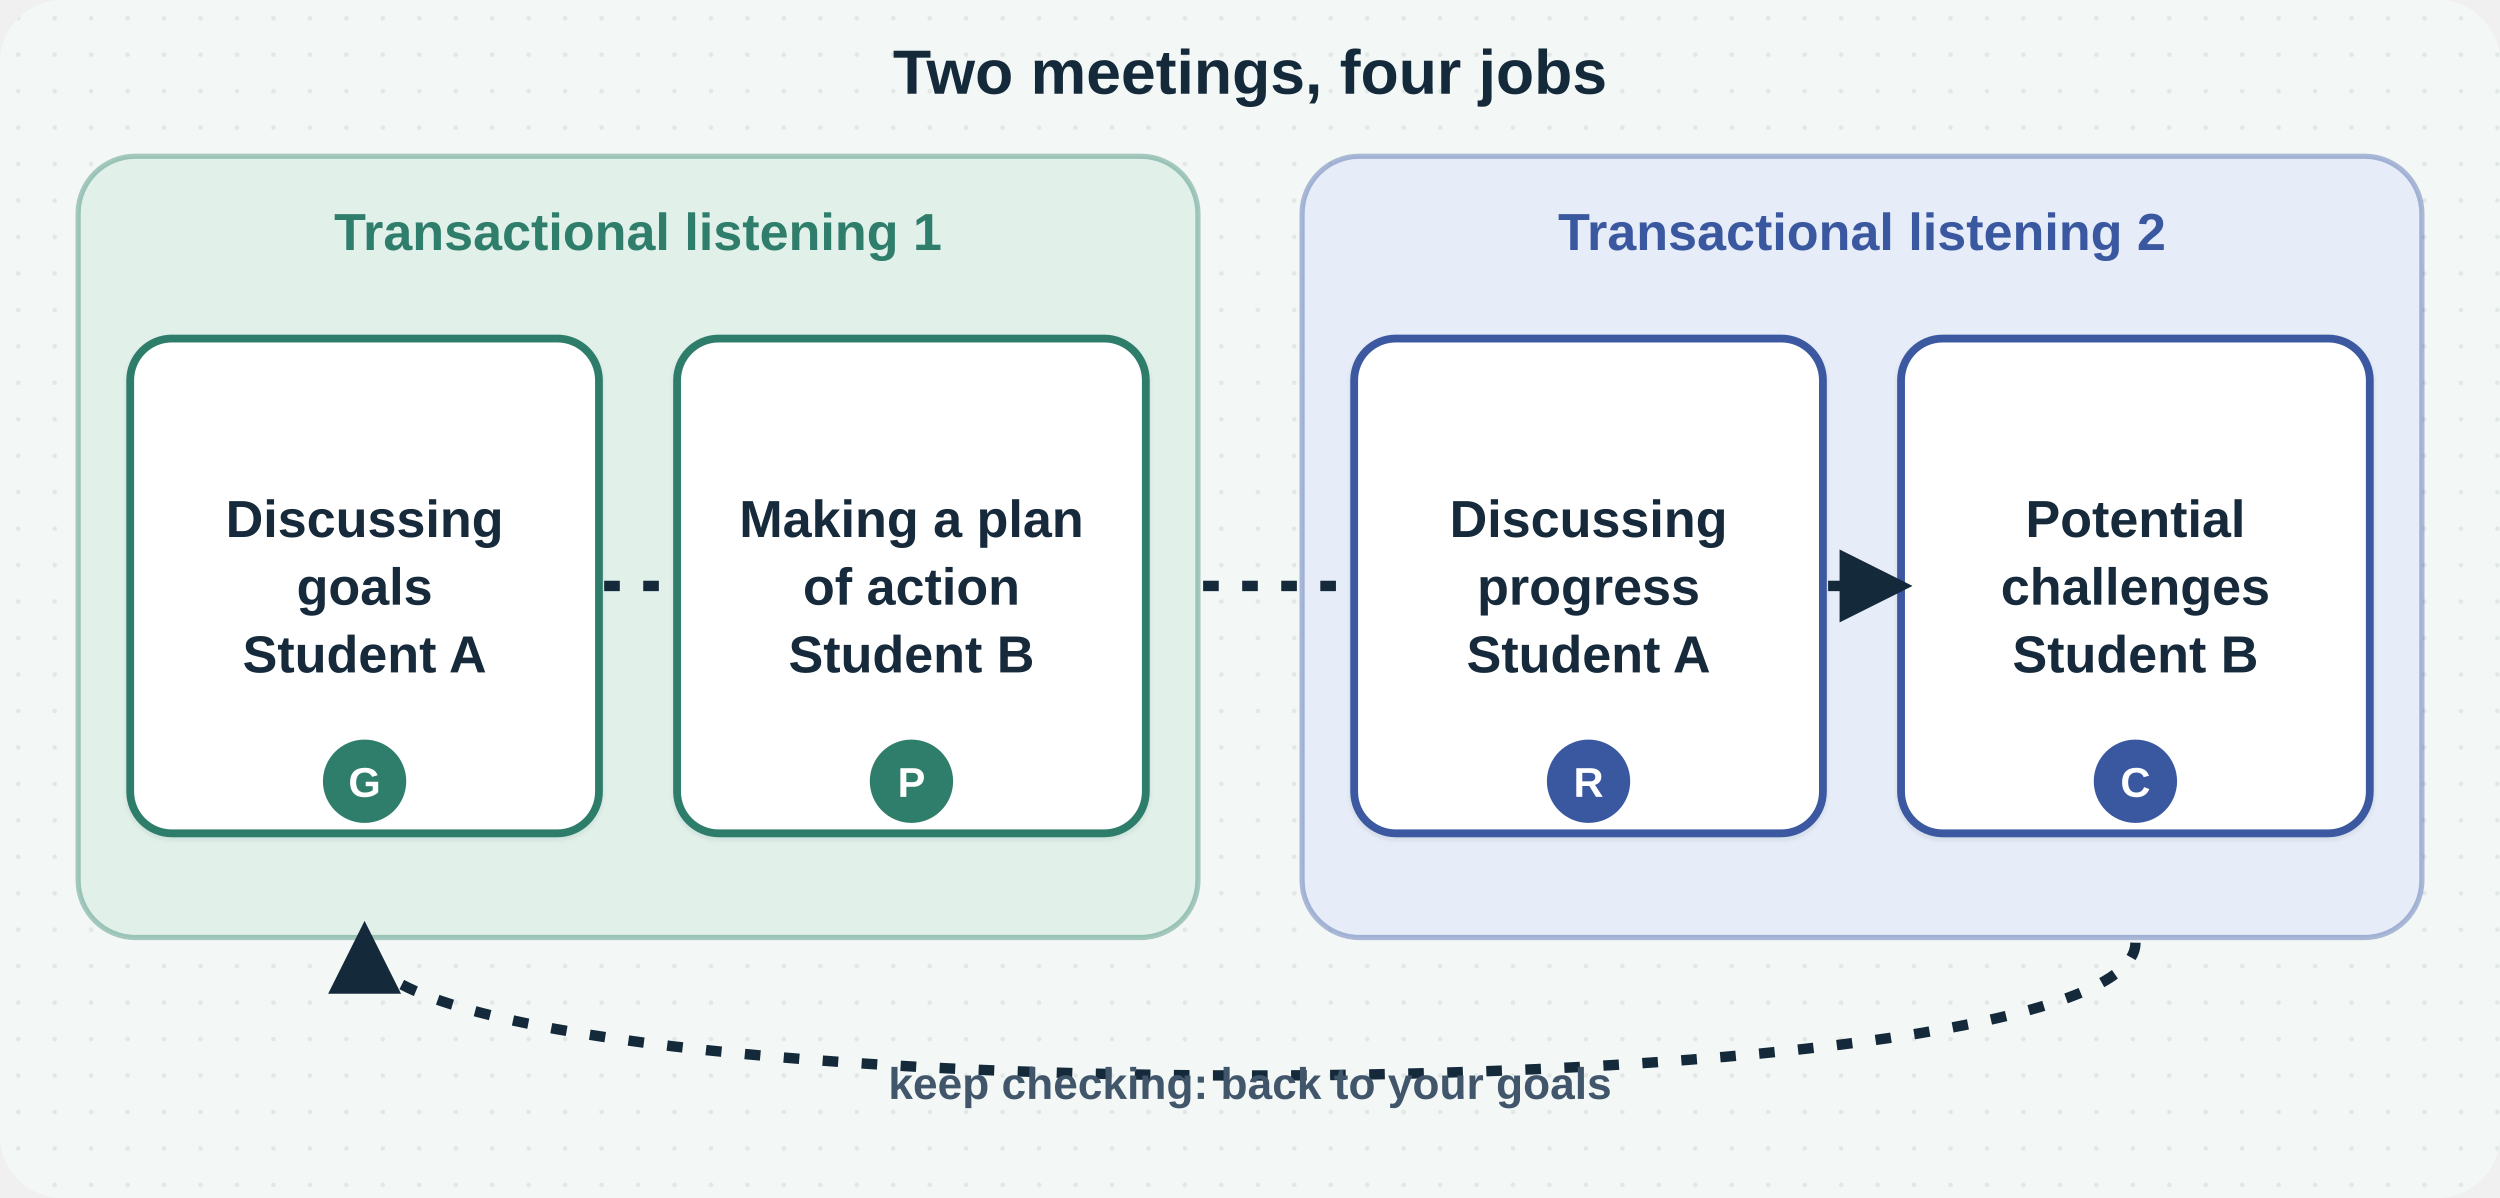
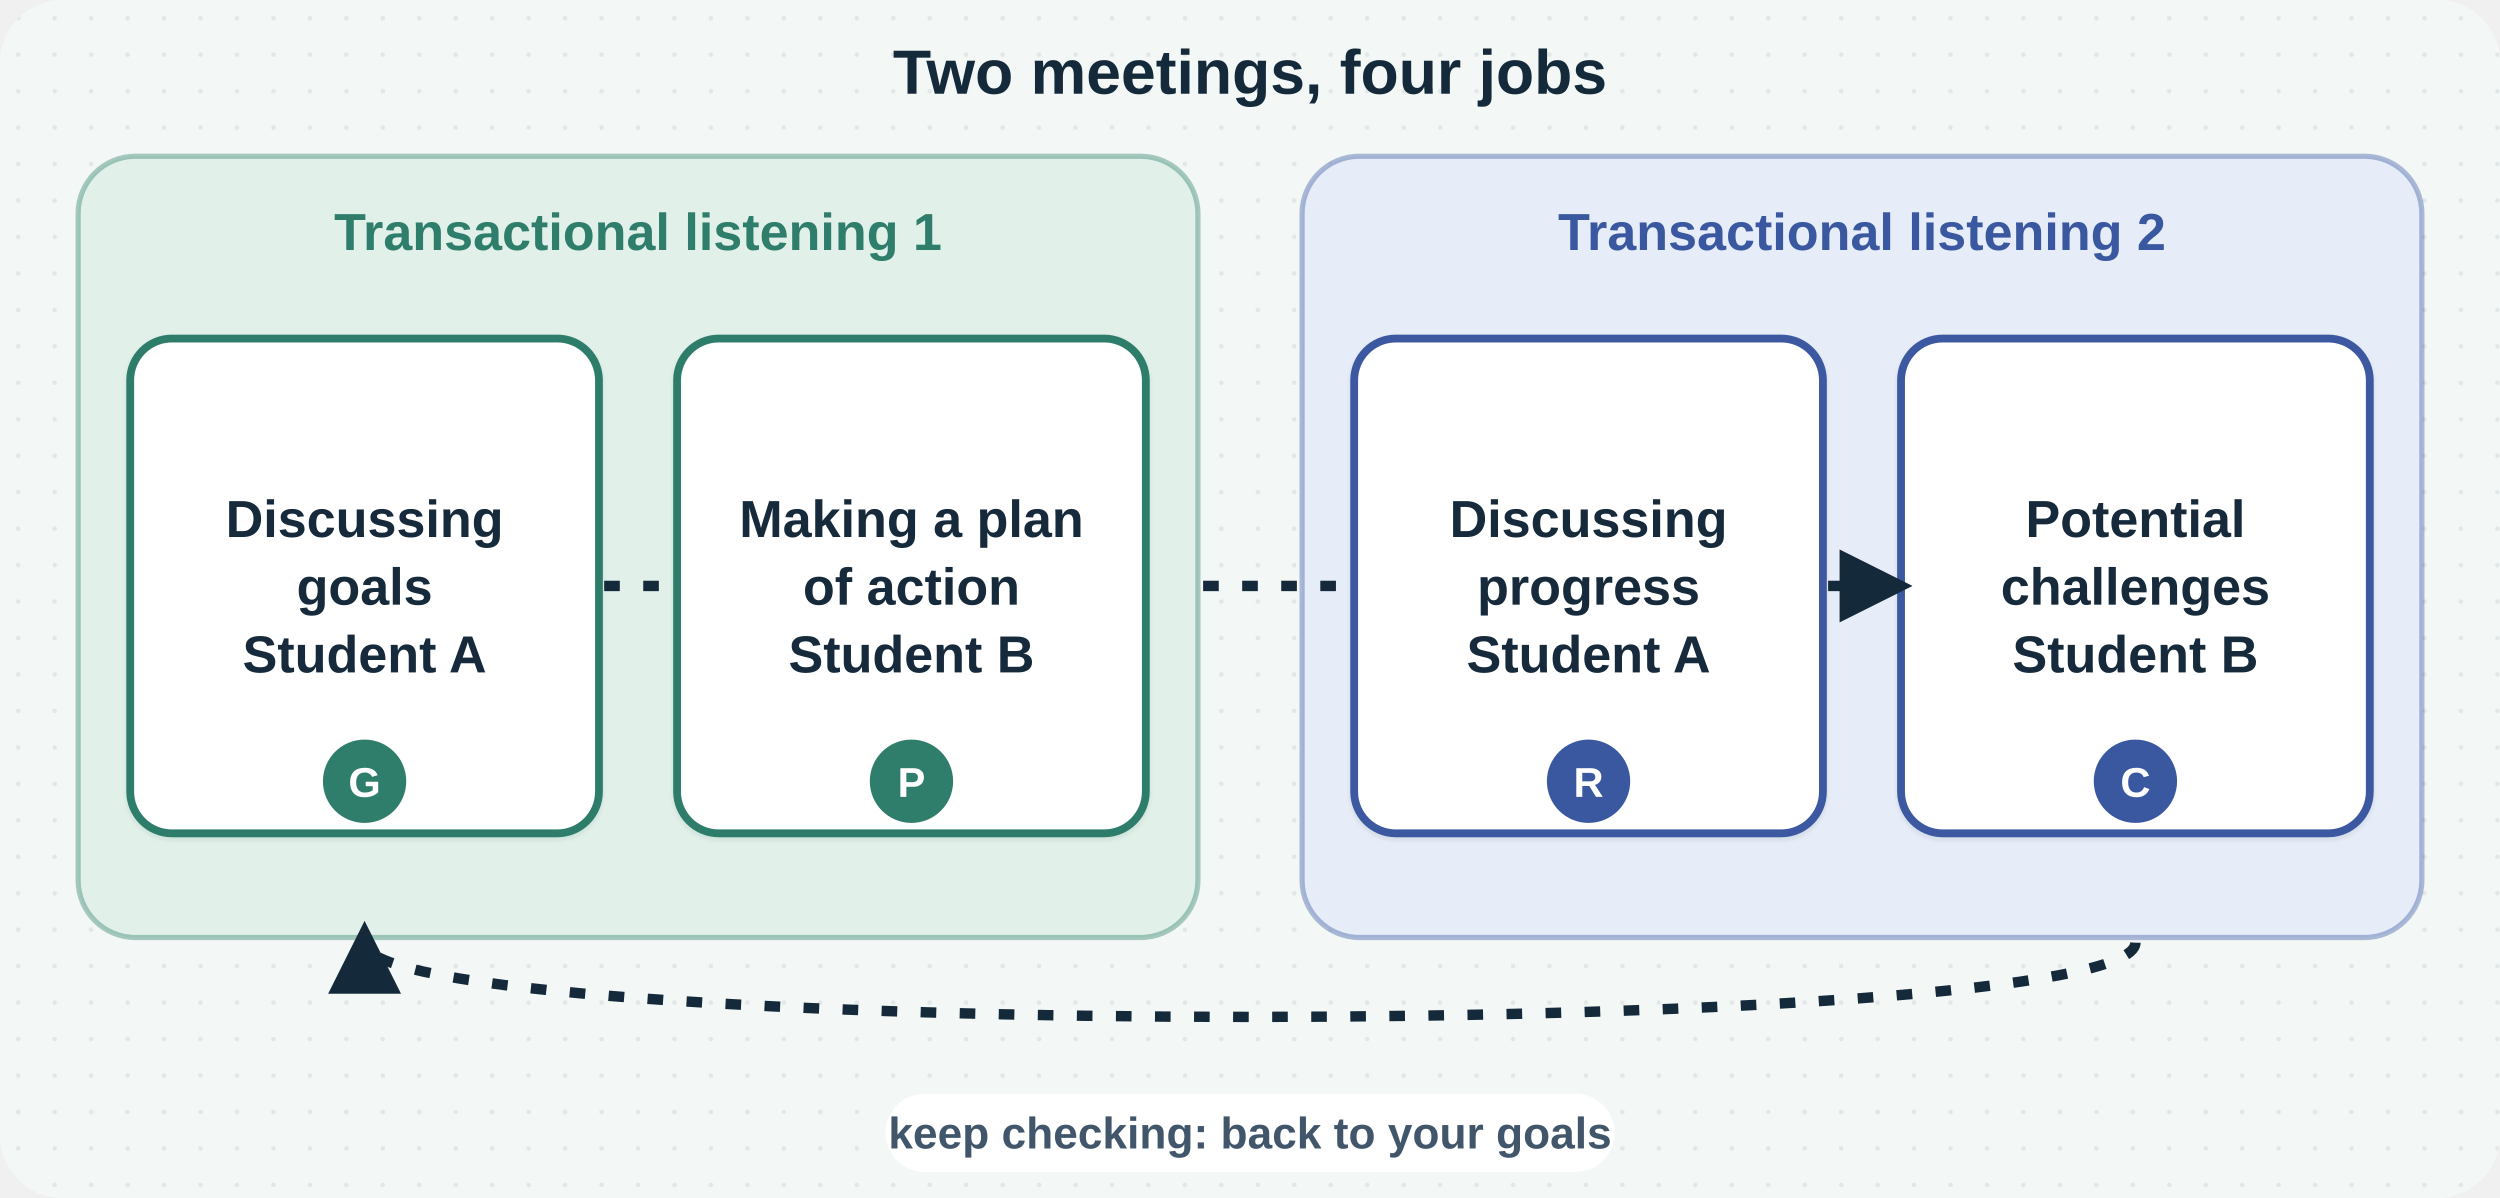
<svg xmlns="http://www.w3.org/2000/svg" viewBox="0 0 960 460" fill="none" role="img" aria-label="A project cycle. Transactional listening 1: Discussing goals (Student A), then Making a plan of action (Student B). Transactional listening 2: Discussing progress (Student A), then Potential challenges (Student B). An arrow goes back to goals.">
  <style>
.dm5-fl{animation:dm5-fl 6s ease-in-out infinite}.dm5-f2{animation-delay:-2s}.dm5-f3{animation-delay:-4s}
@keyframes dm5-fl{50%{translate:0 -6px}}
.dm5-tw{animation:dm5-tw 3.2s ease-in-out infinite;transform-box:fill-box;transform-origin:center}.dm5-t2{animation-delay:-1.1s}.dm5-t3{animation-delay:-2.2s}
@keyframes dm5-tw{0%,100%{opacity:.35;scale:.6}50%{opacity:1;scale:1}}
.dm5-bl{animation:dm5-bl 4.6s infinite;transform-box:fill-box;transform-origin:center}.dm5-b2{animation-delay:-1.6s}.dm5-b3{animation-delay:-3.1s}
@keyframes dm5-bl{0%,93%,100%{scale:1 1}96%{scale:1 .1}}
.dm5-pu{animation:dm5-pu 2.8s ease-in-out infinite;transform-box:fill-box;transform-origin:center}
@keyframes dm5-pu{0%,100%{scale:1}50%{scale:1.08}}
.dm5-dr{stroke-dasharray:6 9;animation:dm5-dr 1.6s linear infinite}
@keyframes dm5-dr{to{stroke-dashoffset:-30}}
.dm5-sp{animation:dm5-sp 30s linear infinite;transform-box:fill-box;transform-origin:center}
@keyframes dm5-sp{to{rotate:360deg}}
.dm5-sw{animation:dm5-sw 5s ease-in-out infinite;transform-box:fill-box;transform-origin:50% 100%}
@keyframes dm5-sw{50%{rotate:3deg}}
.dm5-wv{animation:dm5-wv 3s ease-out infinite;transform-box:fill-box;transform-origin:center}.dm5-w2{animation-delay:-1s}
@keyframes dm5-wv{0%{opacity:0;scale:.7}30%{opacity:.9}100%{opacity:0;scale:1.3}}
.dm5-ty{animation:dm5-ty 1.4s steps(1) infinite}.dm5-y2{animation-delay:-.45s}.dm5-y3{animation-delay:-.9s}
@keyframes dm5-ty{0%,100%{opacity:1}50%{opacity:.2}}
.dm5-sl{animation:dm5-sl 9s ease-in-out infinite}
@keyframes dm5-sl{50%{translate:14px 0}}

@media (prefers-reduced-motion: reduce){*{animation:none!important}}
</style>
  <defs>
    <linearGradient id="dm5-bg" x1="0" y1="0" x2="1" y2="1">
      <stop offset="0" stop-color="#f3f8f6" />
      <stop offset="1" stop-color="#f3f8f6" />
    </linearGradient>
    <pattern id="dm5-dots" width="14" height="14" patternUnits="userSpaceOnUse">
      <circle cx="7" cy="7" r=".9" fill="#14293a" fill-opacity=".08" />
    </pattern>
    <radialGradient id="dm5-glow" cx=".5" cy=".5" r=".5">
      <stop offset="0" stop-color="#fff" stop-opacity=".85" />
      <stop offset="1" stop-color="#fff" stop-opacity="0" />
    </radialGradient>
    <linearGradient id="dm5-paper" x1="0" y1="0" x2="0" y2="1">
      <stop offset="0" stop-color="#fff" />
      <stop offset="1" stop-color="#f6f1e6" />
    </linearGradient>
    <linearGradient id="dm5-gold" x1="0" y1="0" x2="1" y2="1">
      <stop offset="0" stop-color="#f7d27a" />
      <stop offset=".55" stop-color="#e3a843" />
      <stop offset="1" stop-color="#c4831f" />
    </linearGradient>
    <linearGradient id="dm5-leaf" x1="0" y1="0" x2="1" y2="1">
      <stop offset="0" stop-color="#6fbf8b" />
      <stop offset="1" stop-color="#2f7d6b" />
    </linearGradient>
    <linearGradient id="dm5-sea" x1="0" y1="0" x2="0" y2="1">
      <stop offset="0" stop-color="#7cc7d6" />
      <stop offset="1" stop-color="#2d7a9a" />
    </linearGradient>
    <linearGradient id="dm5-screen" x1="0" y1="0" x2="0" y2="1">
      <stop offset="0" stop-color="#eef3fb" />
      <stop offset="1" stop-color="#dfe8f6" />
    </linearGradient>
    <filter id="dm5-sh" x="-25%" y="-25%" width="150%" height="170%">
      <feDropShadow dx="0" dy="5" stdDeviation="5" flood-color="#14293a" flood-opacity=".16" />
      <feDropShadow dx="0" dy="1" stdDeviation=".8" flood-color="#14293a" flood-opacity=".1" />
    </filter>
    <filter id="dm5-sh2" x="-30%" y="-30%" width="160%" height="170%">
      <feDropShadow dx="0" dy="2.5" stdDeviation="2.2" flood-color="#14293a" flood-opacity=".18" />
    </filter>
    <filter id="dm5-blur" x="-50%" y="-50%" width="200%" height="200%">
      <feGaussianBlur stdDeviation="10" />
    </filter>
  </defs>
  <rect width="960" height="460" rx="24" fill="#f3f8f6" />
  <rect width="960" height="460" rx="24" fill="url(#dm5-dots)" />
  <defs>
    <marker id="dm5-a" viewBox="0 0 10 10" refX="7" refY="5" markerWidth="7" markerHeight="7" orient="auto-start-reverse">
      <path d="M0 0L10 5L0 10z" fill="#14293a" />
    </marker>
  </defs>
  <rect x="30" y="60" width="430" height="300" rx="22" fill="#e1f1ea" stroke="#2f7d6b" stroke-opacity=".4" stroke-width="2" />
  <rect x="500" y="60" width="430" height="300" rx="22" fill="#e6ecf8" stroke="#3a58a0" stroke-opacity=".4" stroke-width="2" />
  <text x="245" y="96" font-family="Manrope, Arial, sans-serif" font-size="20" font-weight="800" fill="#2f7d6b" text-anchor="middle">Transactional listening 1</text>
  <text x="715" y="96" font-family="Manrope, Arial, sans-serif" font-size="20" font-weight="800" fill="#3a58a0" text-anchor="middle">Transactional listening 2</text>
  <g filter="url(#dm5-sh)">
    <rect x="50" y="130" width="180" height="190" rx="16" fill="#fff" stroke="#2f7d6b" stroke-width="3" />
    <text x="140" y="206.2" font-family="Manrope, Arial, sans-serif" font-size="20" font-weight="800" fill="#14293a" text-anchor="middle">Discussing</text>
    <text x="140" y="232.2" font-family="Manrope, Arial, sans-serif" font-size="20" font-weight="600" fill="#14293a" text-anchor="middle">goals</text>
    <text x="140" y="258.2" font-family="Manrope, Arial, sans-serif" font-size="20" font-weight="600" fill="#14293a" text-anchor="middle">Student A</text>
  </g>
  <g filter="url(#dm5-sh)">
    <rect x="260" y="130" width="180" height="190" rx="16" fill="#fff" stroke="#2f7d6b" stroke-width="3" />
    <text x="350" y="206.2" font-family="Manrope, Arial, sans-serif" font-size="20" font-weight="800" fill="#14293a" text-anchor="middle">Making a plan</text>
    <text x="350" y="232.2" font-family="Manrope, Arial, sans-serif" font-size="20" font-weight="600" fill="#14293a" text-anchor="middle">of action</text>
    <text x="350" y="258.2" font-family="Manrope, Arial, sans-serif" font-size="20" font-weight="600" fill="#14293a" text-anchor="middle">Student B</text>
  </g>
  <g filter="url(#dm5-sh)">
    <rect x="520" y="130" width="180" height="190" rx="16" fill="#fff" stroke="#3a58a0" stroke-width="3" />
    <text x="610" y="206.2" font-family="Manrope, Arial, sans-serif" font-size="20" font-weight="800" fill="#14293a" text-anchor="middle">Discussing</text>
    <text x="610" y="232.2" font-family="Manrope, Arial, sans-serif" font-size="20" font-weight="600" fill="#14293a" text-anchor="middle">progress</text>
    <text x="610" y="258.2" font-family="Manrope, Arial, sans-serif" font-size="20" font-weight="600" fill="#14293a" text-anchor="middle">Student A</text>
  </g>
  <g filter="url(#dm5-sh)">
    <rect x="730" y="130" width="180" height="190" rx="16" fill="#fff" stroke="#3a58a0" stroke-width="3" />
    <text x="820" y="206.2" font-family="Manrope, Arial, sans-serif" font-size="20" font-weight="800" fill="#14293a" text-anchor="middle">Potential</text>
    <text x="820" y="232.2" font-family="Manrope, Arial, sans-serif" font-size="20" font-weight="600" fill="#14293a" text-anchor="middle">challenges</text>
    <text x="820" y="258.2" font-family="Manrope, Arial, sans-serif" font-size="20" font-weight="600" fill="#14293a" text-anchor="middle">Student B</text>
  </g>
  <circle cx="140" cy="150" r="0" fill="#2f7d6b" />
  <g transform="translate(140 300)">
    <circle r="16" fill="#2f7d6b" />
    <text y="6" font-family="Manrope, Arial, sans-serif" font-size="16" font-weight="900" fill="#fff" text-anchor="middle">G</text>
  </g>
  <circle cx="350" cy="150" r="0" fill="#2f7d6b" />
  <g transform="translate(350 300)">
    <circle r="16" fill="#2f7d6b" />
    <text y="6" font-family="Manrope, Arial, sans-serif" font-size="16" font-weight="900" fill="#fff" text-anchor="middle">P</text>
  </g>
  <circle cx="610" cy="150" r="0" fill="#3a58a0" />
  <g transform="translate(610 300)">
    <circle r="16" fill="#3a58a0" />
    <text y="6" font-family="Manrope, Arial, sans-serif" font-size="16" font-weight="900" fill="#fff" text-anchor="middle">R</text>
  </g>
  <circle cx="820" cy="150" r="0" fill="#3a58a0" />
  <g transform="translate(820 300)">
    <circle r="16" fill="#3a58a0" />
    <text y="6" font-family="Manrope, Arial, sans-serif" font-size="16" font-weight="900" fill="#fff" text-anchor="middle">C</text>
  </g>
  <path d="M232 225h24M462 225h54M702 225h24" stroke="#14293a" stroke-width="4" class="dm5-dr" marker-end="url(#dm5-a)" />
-   <path d="M820 362C820 430 140 430 140 362" stroke="#14293a" stroke-width="4" fill="none" class="dm5-dr" marker-end="url(#dm5-a)" />
-   <text x="480" y="422" font-family="Manrope, Arial, sans-serif" font-size="17" font-weight="700" fill="#41566a" text-anchor="middle">keep checking: back to your goals</text>
+   <path d="M820 362C820 400 140 400 140 362" stroke="#14293a" stroke-width="4" fill="none" class="dm5-dr" marker-end="url(#dm5-a)" />
+   <rect x="340" y="420" width="280" height="30" rx="15" fill="#fff" />
+   <text x="480" y="441" font-family="Manrope, Arial, sans-serif" font-size="17" font-weight="700" fill="#41566a" text-anchor="middle">keep checking: back to your goals</text>
  <text x="480" y="36" font-family="Manrope, Arial, sans-serif" font-size="24" font-weight="800" fill="#14293a" text-anchor="middle">Two meetings, four jobs</text>
</svg>
